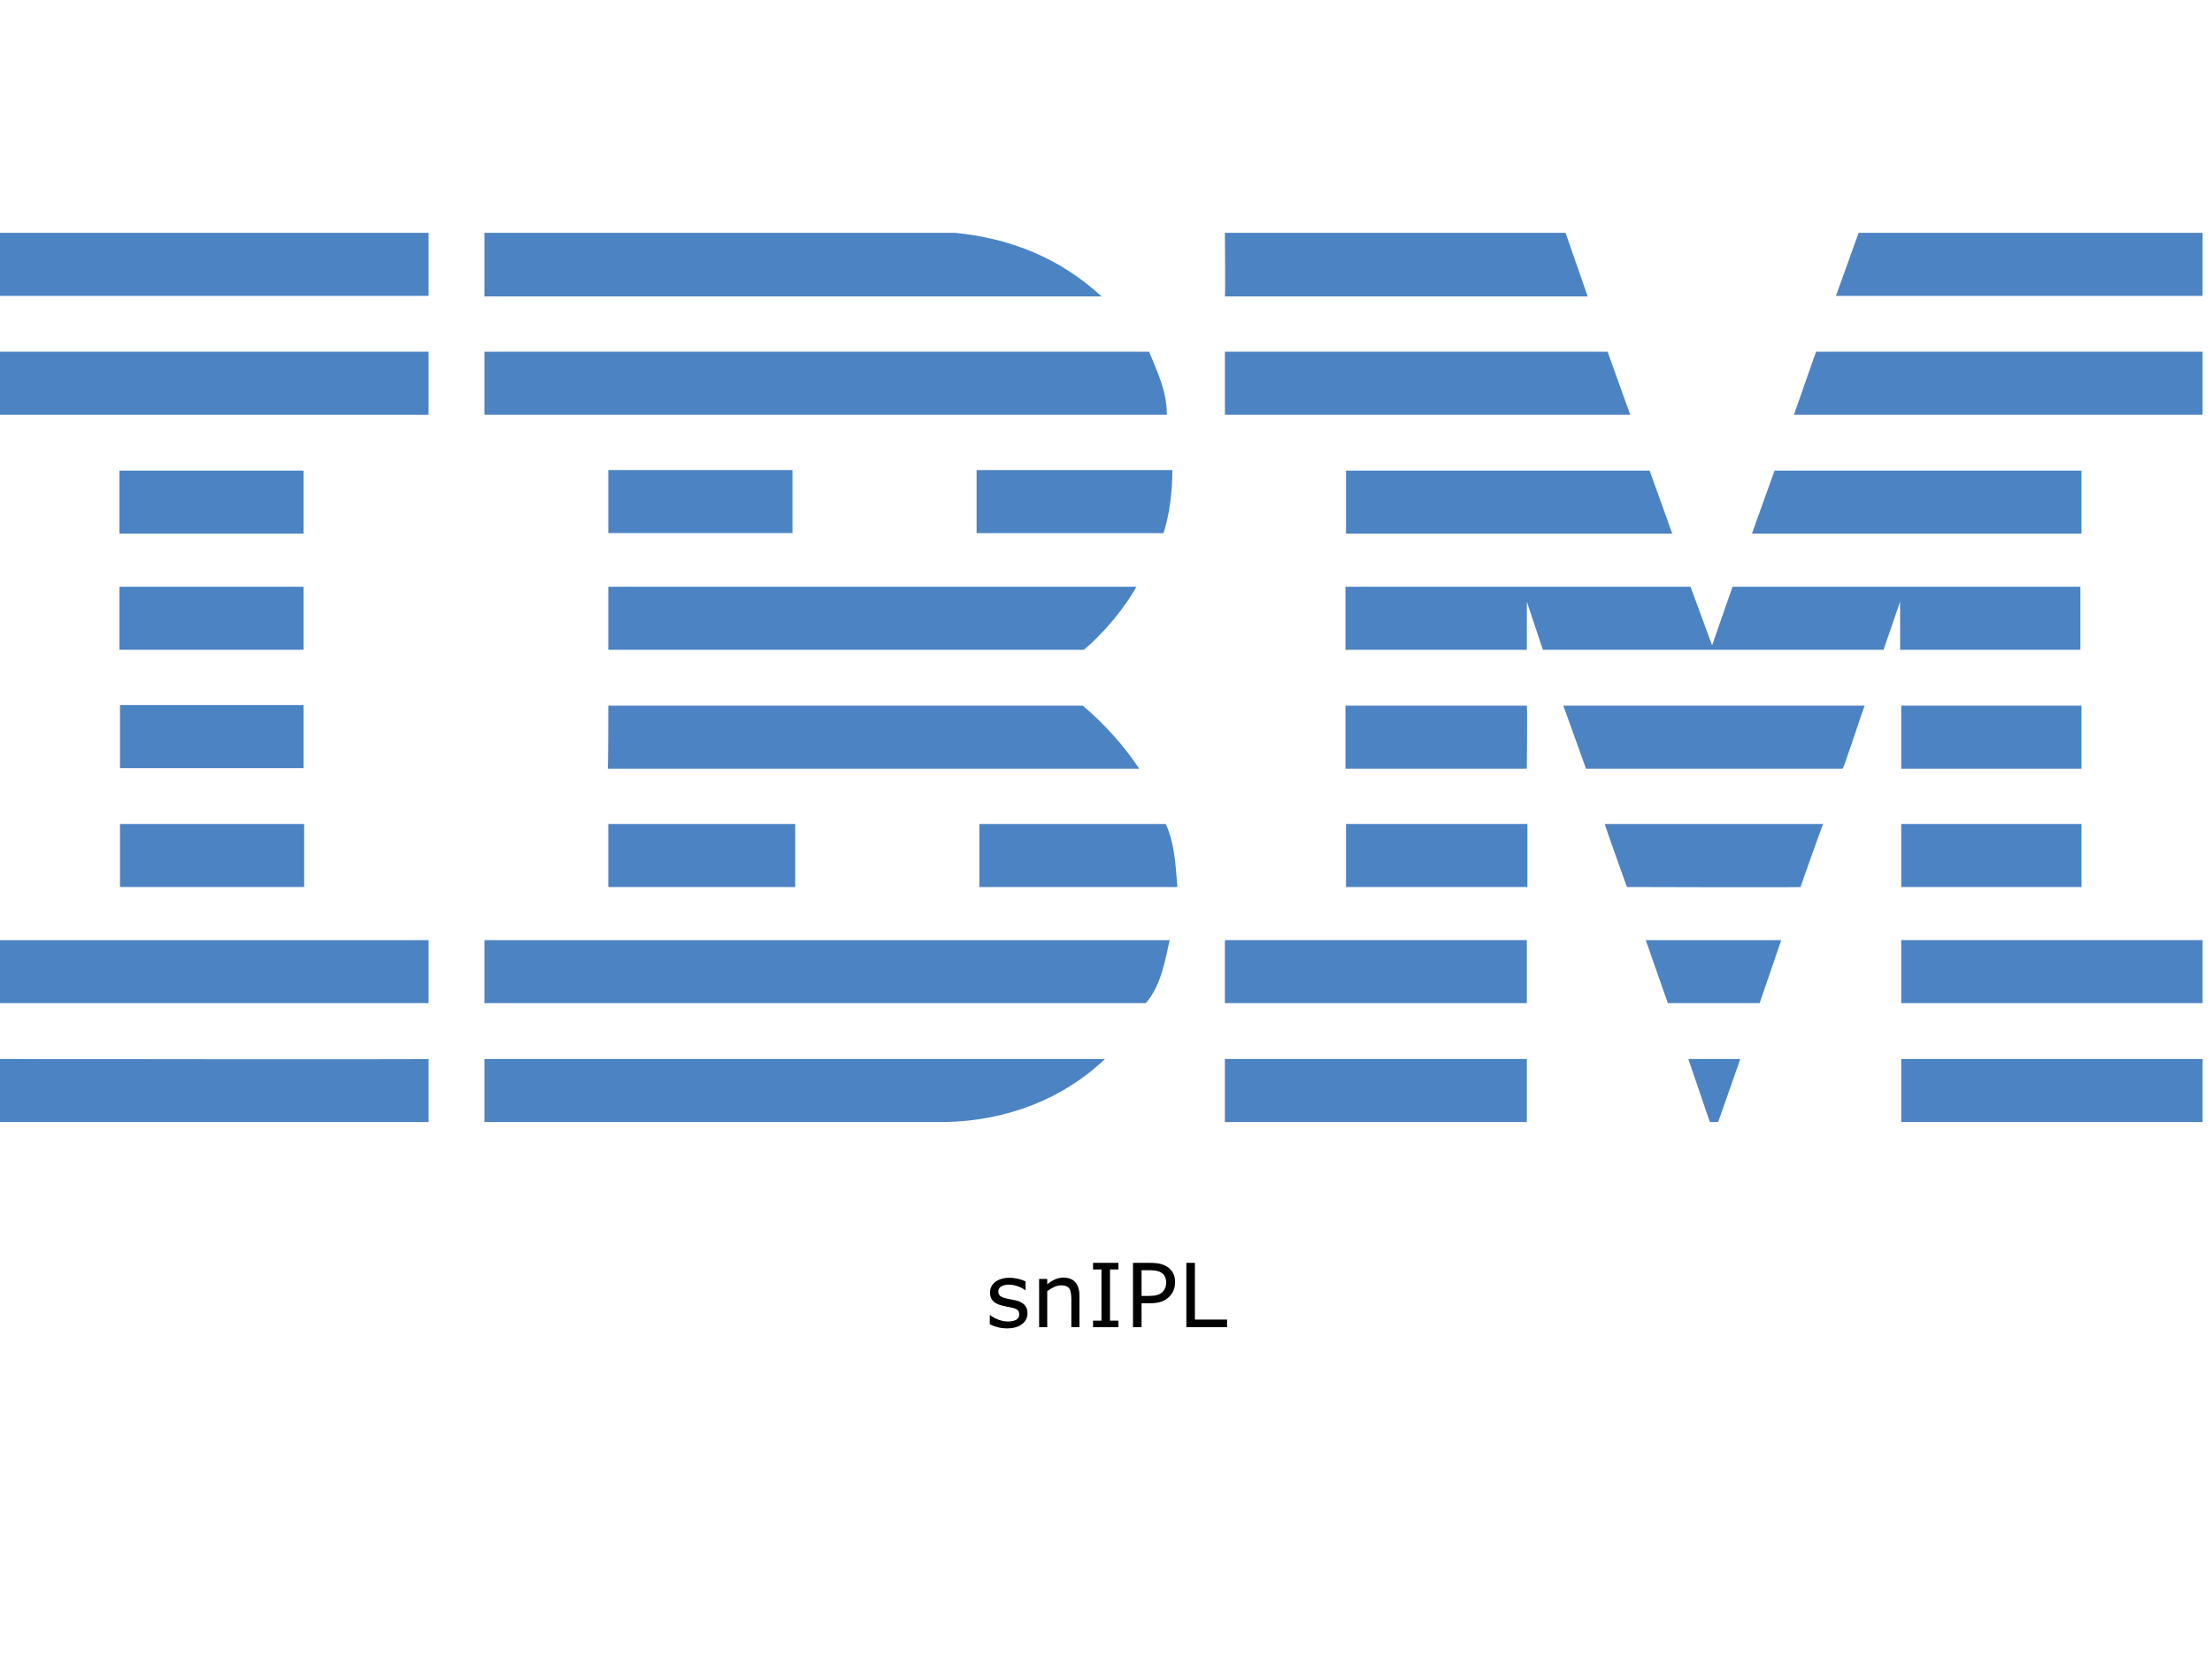
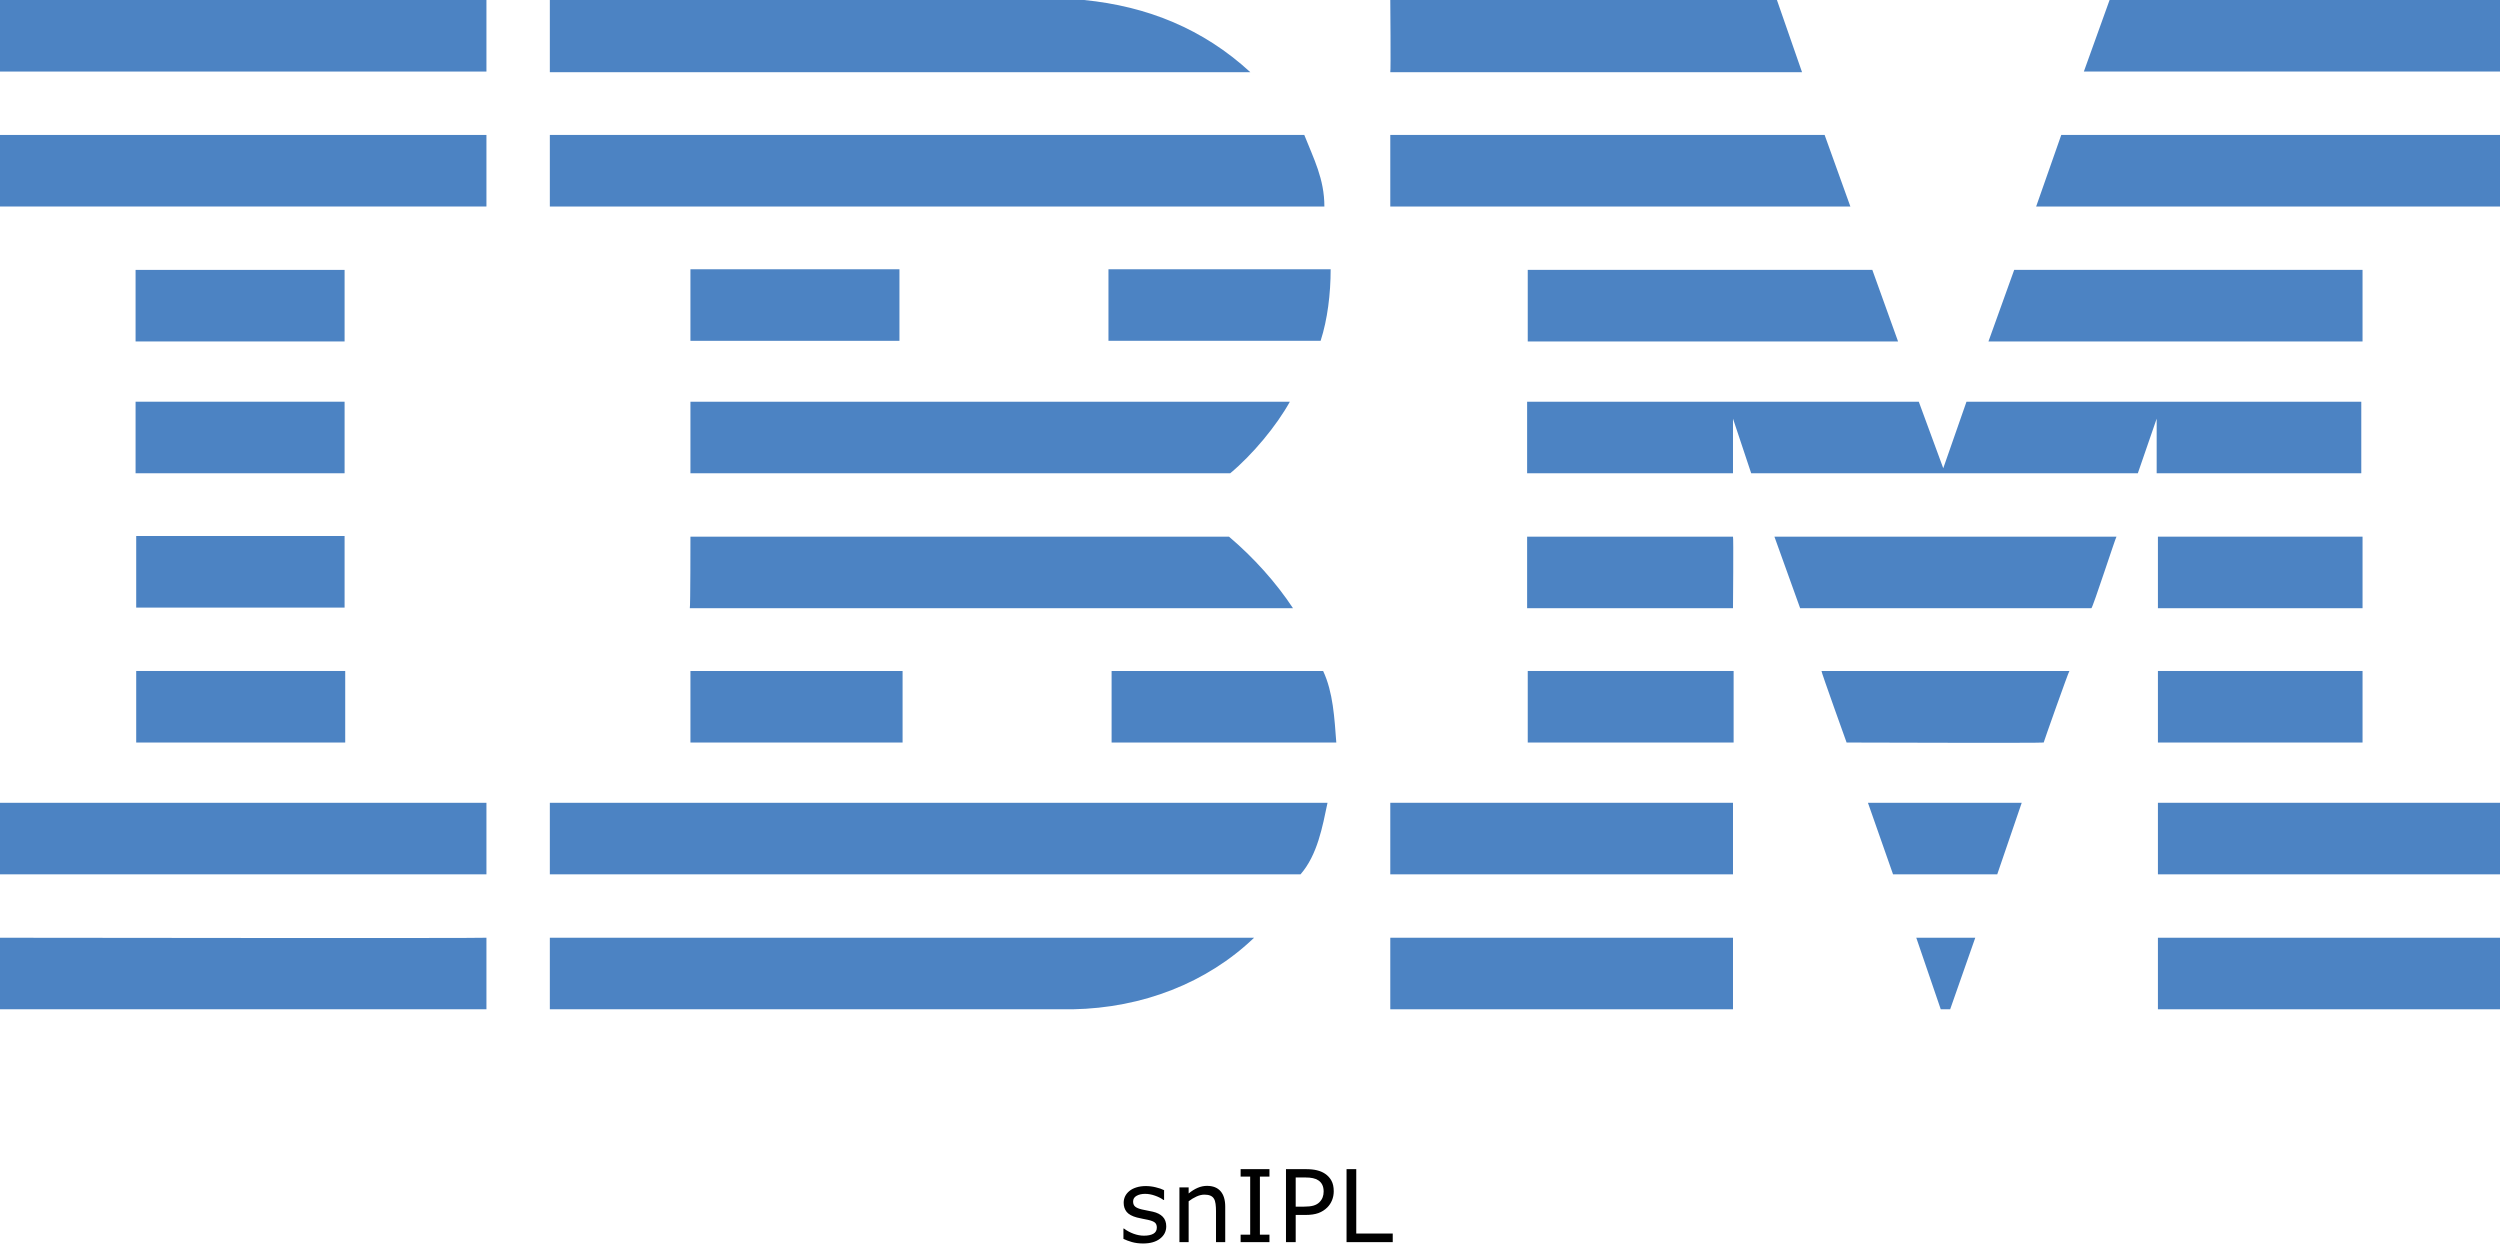
- <svg xmlns="http://www.w3.org/2000/svg" id="Layer_1" x="0px" y="0px" viewBox="0 0 400 300" style="enable-background:new 0 0 400 245;" xml:space="preserve" version="1.1">
+ <svg xmlns="http://www.w3.org/2000/svg" id="Layer_1" x="0px" y="0px" viewBox="0 0 398.3 198.111" xml:space="preserve" version="1.1" width="398.3" height="198.111">
  <defs id="defs31" />
  <style type="text/css" id="style1"> .st0{fill:#4C83C3;} </style>
-   <g id="g31">
-     <polygon class="st0" points="398.3,53.5 332,53.5 336.1,42.1 398.3,42.1 " id="polygon1" />
-     <path class="st0" d="M221.5,42.1l61.6,0l4,11.5c0,0-65.6,0-65.6,0C221.6,53.5,221.5,42.1,221.5,42.1z" id="path1" />
-     <path class="st0" d="M172.7,42.1c10.1,1,19,4.6,26.5,11.5c0,0-111.6,0-111.6,0c0,0,0-11.5,0-11.5L172.7,42.1z" id="path2" />
+   <g id="g31" transform="translate(9.6566519e-5,-42.1)">
+     <polygon class="st0" points="336.1,42.1 398.3,42.1 398.3,53.5 332,53.5 " id="polygon1" />
+     <path class="st0" d="m 221.5,42.1 h 61.6 l 4,11.5 c 0,0 -65.6,0 -65.6,0 0.1,-0.1 0,-11.5 0,-11.5 z" id="path1" />
+     <path class="st0" d="m 172.7,42.1 c 10.1,1 19,4.6 26.5,11.5 0,0 -111.6,0 -111.6,0 0,0 0,-11.5 0,-11.5 z" id="path2" />
    <g id="g3">
      <rect x="0" y="42.1" class="st0" width="77.5" height="11.4" id="rect2" />
-       <path class="st0" d="M38.8,47.8" id="path3" />
+       <path class="st0" d="M 38.8,47.8" id="path3" />
    </g>
-     <path class="st0" d="M398.3,75h-73.9c0,0,4-11.4,4-11.4h69.9V75z" id="path4" />
-     <polygon class="st0" points="294.8,75 221.5,75 221.5,63.6 290.7,63.6 " id="polygon4" />
-     <path class="st0" d="M207.8,63.6c1.5,3.8,3.2,7,3.2,11.4H87.6V63.6H207.8z" id="path5" />
+     <path class="st0" d="m 398.3,75 h -73.9 c 0,0 4,-11.4 4,-11.4 h 69.9 z" id="path4" />
+     <polygon class="st0" points="221.5,63.6 290.7,63.6 294.8,75 221.5,75 " id="polygon4" />
+     <path class="st0" d="m 207.8,63.6 c 1.5,3.8 3.2,7 3.2,11.4 H 87.6 V 63.6 Z" id="path5" />
    <g id="g6">
      <rect x="0" y="63.6" class="st0" width="77.5" height="11.4" id="rect5" />
-       <path class="st0" d="M38.8,69.3" id="path6" />
+       <path class="st0" d="M 38.8,69.3" id="path6" />
    </g>
-     <polygon class="st0" points="316.8,96.5 320.9,85.1 376.4,85.1 376.4,96.5 " id="polygon6" />
-     <polygon class="st0" points="298.3,85.1 302.4,96.5 243.4,96.5 243.4,85.1 " id="polygon7" />
-     <path class="st0" d="M212,85c0,3.9-0.5,8-1.6,11.4h-33.8V85H212z" id="path7" />
+     <polygon class="st0" points="376.4,85.1 376.4,96.5 316.8,96.5 320.9,85.1 " id="polygon6" />
+     <polygon class="st0" points="243.4,96.5 243.4,85.1 298.3,85.1 302.4,96.5 " id="polygon7" />
+     <path class="st0" d="m 212,85 c 0,3.9 -0.5,8 -1.6,11.4 H 176.6 V 85 Z" id="path7" />
    <g id="g8">
      <rect x="21.6" y="85.1" class="st0" width="33.3" height="11.4" id="rect7" />
-       <path class="st0" d="M38.3,90.8" id="path8" />
+       <path class="st0" d="M 38.3,90.8" id="path8" />
    </g>
    <g id="g9">
      <rect x="110" y="85" class="st0" width="33.3" height="11.4" id="rect8" />
-       <path class="st0" d="M126.6,90.8" id="path9" />
+       <path class="st0" d="M 126.6,90.8" id="path9" />
    </g>
-     <path class="st0" d="M276.1,108.8c0,0,0,8.7,0,8.7h-32.8v-11.4h62.4l3.9,10.6c0,0,3.7-10.6,3.7-10.6h62.9v11.4h-32.6 c0,0,0-8.7,0-8.7l-3,8.7l-61.6,0L276.1,108.8z" id="path10" />
-     <path class="st0" d="M110,106.1h95.5v0c-2.1,3.8-5.9,8.4-9.5,11.4c0,0-86,0-86,0C110,117.5,110,106.1,110,106.1z" id="path11" />
+     <path class="st0" d="m 276.1,108.8 c 0,0 0,8.7 0,8.7 h -32.8 v -11.4 h 62.4 l 3.9,10.6 c 0,0 3.7,-10.6 3.7,-10.6 h 62.9 v 11.4 h -32.6 c 0,0 0,-8.7 0,-8.7 l -3,8.7 H 279 Z" id="path10" />
+     <path class="st0" d="m 110,106.1 h 95.5 v 0 c -2.1,3.8 -5.9,8.4 -9.5,11.4 0,0 -86,0 -86,0 z" id="path11" />
    <g id="g12">
      <rect x="21.6" y="106.1" class="st0" width="33.3" height="11.4" id="rect11" />
-       <path class="st0" d="M38.3,111.8" id="path12" />
+       <path class="st0" d="M 38.3,111.8" id="path12" />
    </g>
    <g id="g13">
      <rect x="343.8" y="127.6" class="st0" width="32.6" height="11.4" id="rect12" />
-       <path class="st0" d="M360.1,133.3" id="path13" />
+       <path class="st0" d="M 360.1,133.3" id="path13" />
    </g>
-     <path class="st0" d="M276.1,127.6h-32.8v11.4c0,0,32.8,0,32.8,0C276.1,138.9,276.2,127.6,276.1,127.6z" id="path14" />
-     <path class="st0" d="M337.2,127.6c-0.1,0-3.8,11.4-4,11.4l-46.4,0c0,0-4.1-11.4-4.1-11.4H337.2z" id="path15" />
-     <path class="st0" d="M110,127.6h85.8c3.9,3.3,7.5,7.3,10.2,11.4c0.2,0-96.1,0-96.1,0C110,138.9,110,127.6,110,127.6z" id="path16" />
-     <path class="st0" d="M54.9,138.9v-11.4H21.7c0,0,0,11.4,0,11.4C21.7,138.9,54.9,138.9,54.9,138.9z" id="path17" />
+     <path class="st0" d="M 276.1,127.6 H 243.3 V 139 c 0,0 32.8,0 32.8,0 0,-0.1 0.1,-11.4 0,-11.4 z" id="path14" />
+     <path class="st0" d="m 337.2,127.6 c -0.1,0 -3.8,11.4 -4,11.4 h -46.4 c 0,0 -4.1,-11.4 -4.1,-11.4 z" id="path15" />
+     <path class="st0" d="m 110,127.6 h 85.8 c 3.9,3.3 7.5,7.3 10.2,11.4 0.2,0 -96.1,0 -96.1,0 0.1,-0.1 0.1,-11.4 0.1,-11.4 z" id="path16" />
+     <path class="st0" d="M 54.9,138.9 V 127.5 H 21.7 c 0,0 0,11.4 0,11.4 z" id="path17" />
    <g id="g18">
      <rect x="343.8" y="149" class="st0" width="32.6" height="11.4" id="rect17" />
-       <path class="st0" d="M360.1,154.7" id="path18" />
+       <path class="st0" d="M 360.1,154.7" id="path18" />
    </g>
    <g id="g19">
      <rect x="243.4" y="149" class="st0" width="32.8" height="11.4" id="rect18" />
-       <path class="st0" d="M259.8,154.7" id="path19" />
+       <path class="st0" d="M 259.8,154.7" id="path19" />
    </g>
-     <path class="st0" d="M325.6,160.4c0-0.1,4-11.4,4.1-11.4h-39.5c-0.1,0,4,11.4,4,11.4S325.6,160.5,325.6,160.4z" id="path20" />
-     <path class="st0" d="M110,160.4c0,0,0-11.4,0-11.4h33.8c0,0,0,11.4,0,11.4C143.7,160.4,110,160.4,110,160.4z" id="path21" />
-     <path class="st0" d="M210.8,149c1.6,3.4,1.8,7.5,2.1,11.4h-35.8V149H210.8z" id="path22" />
+     <path class="st0" d="m 325.6,160.4 c 0,-0.1 4,-11.4 4.1,-11.4 h -39.5 c -0.1,0 4,11.4 4,11.4 0,0 31.4,0.1 31.4,0 z" id="path20" />
+     <path class="st0" d="m 110,160.4 c 0,0 0,-11.4 0,-11.4 h 33.8 c 0,0 0,11.4 0,11.4 -0.1,0 -33.8,0 -33.8,0 z" id="path21" />
+     <path class="st0" d="m 210.8,149 c 1.6,3.4 1.8,7.5 2.1,11.4 H 177.1 V 149 Z" id="path22" />
    <g id="g23">
      <rect x="21.7" y="149" class="st0" width="33.3" height="11.4" id="rect22" />
-       <path class="st0" d="M38.3,154.7" id="path23" />
+       <path class="st0" d="M 38.3,154.7" id="path23" />
    </g>
    <g id="g24">
      <rect x="343.8" y="170" class="st0" width="54.5" height="11.4" id="rect23" />
-       <path class="st0" d="M371,175.7" id="path24" />
+       <path class="st0" d="M 371,175.7" id="path24" />
    </g>
    <g id="g25">
      <rect x="221.5" y="170" class="st0" width="54.6" height="11.4" id="rect24" />
-       <path class="st0" d="M248.8,175.7" id="path25" />
+       <path class="st0" d="M 248.8,175.7" id="path25" />
    </g>
-     <polygon class="st0" points="318.2,181.4 301.6,181.4 297.6,170 322.1,170 " id="polygon25" />
-     <path class="st0" d="M0,170v11.4h77.5c0,0,0-11.4,0-11.4C77.5,170-0.1,170,0,170z" id="path26" />
-     <path class="st0" d="M211.5,170c-0.8,3.8-1.6,8.3-4.3,11.4l-1,0H87.6V170H211.5z" id="path27" />
-     <polygon class="st0" points="310.7,202.9 309.2,202.9 305.3,191.5 314.7,191.5 " id="polygon27" />
+     <polygon class="st0" points="297.6,170 322.1,170 318.2,181.4 301.6,181.4 " id="polygon25" />
+     <path class="st0" d="m 0,170 v 11.4 h 77.5 c 0,0 0,-11.4 0,-11.4 0,0 -77.6,0 -77.5,0 z" id="path26" />
+     <path class="st0" d="m 211.5,170 c -0.8,3.8 -1.6,8.3 -4.3,11.4 h -1 H 87.6 V 170 Z" id="path27" />
+     <polygon class="st0" points="305.3,191.5 314.7,191.5 310.7,202.9 309.2,202.9 " id="polygon27" />
    <g id="g28">
      <rect x="343.8" y="191.5" class="st0" width="54.5" height="11.4" id="rect27" />
-       <path class="st0" d="M371,197.2" id="path28" />
+       <path class="st0" d="M 371,197.2" id="path28" />
    </g>
-     <path class="st0" d="M87.6,202.9v-11.4c0,0,111.9,0,112.2,0c-7.5,7.2-17.8,11.2-28.9,11.4L87.6,202.9" id="path29" />
+     <path class="st0" d="m 87.6,202.9 v -11.4 c 0,0 111.9,0 112.2,0 -7.5,7.2 -17.8,11.2 -28.9,11.4 H 87.6" id="path29" />
    <g id="g30">
      <rect x="221.5" y="191.5" class="st0" width="54.6" height="11.4" id="rect29" />
-       <path class="st0" d="M248.8,197.2" id="path30" />
+       <path class="st0" d="M 248.8,197.2" id="path30" />
    </g>
-     <path class="st0" d="M77.5,191.5c0,0,0,11.4,0,11.4c0,0-77.4,0-77.5,0c0,0,0-11.4,0-11.4S77.4,191.6,77.5,191.5z" id="path31" />
+     <path class="st0" d="m 77.5,191.5 c 0,0 0,11.4 0,11.4 0,0 -77.4,0 -77.5,0 0,0 0,-11.4 0,-11.4 0,0 77.4,0.1 77.5,0 z" id="path31" />
  </g>
-   <path d="m 185.805,237.484 q 0,1.195 -0.992,1.961 -0.984,0.766 -2.695,0.766 -0.969,0 -1.781,-0.227 -0.805,-0.234 -1.352,-0.508 v -1.648 h 0.078 q 0.695,0.523 1.547,0.836 0.852,0.305 1.633,0.305 0.969,0 1.516,-0.312 0.547,-0.312 0.547,-0.984 0,-0.516 -0.297,-0.781 -0.297,-0.266 -1.141,-0.453 -0.312,-0.07 -0.82,-0.164 -0.5,-0.094 -0.914,-0.203 -1.148,-0.305 -1.633,-0.891 -0.477,-0.594 -0.477,-1.453 0,-0.539 0.219,-1.016 0.227,-0.477 0.68,-0.852 0.438,-0.367 1.109,-0.578 0.68,-0.219 1.516,-0.219 0.781,0 1.578,0.195 0.805,0.188 1.336,0.461 v 1.57 h -0.078 q -0.562,-0.414 -1.367,-0.695 -0.805,-0.289 -1.578,-0.289 -0.805,0 -1.359,0.312 -0.555,0.305 -0.555,0.914 0,0.539 0.336,0.812 0.328,0.273 1.062,0.445 0.406,0.094 0.906,0.188 0.508,0.094 0.844,0.172 1.023,0.234 1.578,0.805 0.555,0.578 0.555,1.531 z M 195.203,240 h -1.469 v -4.969 q 0,-0.602 -0.07,-1.125 -0.07,-0.531 -0.258,-0.828 -0.195,-0.328 -0.562,-0.484 -0.367,-0.164 -0.953,-0.164 -0.602,0 -1.258,0.297 -0.656,0.297 -1.258,0.758 V 240 h -1.469 v -8.727 h 1.469 v 0.969 q 0.688,-0.57 1.422,-0.891 0.734,-0.32 1.508,-0.32 1.414,0 2.156,0.852 0.742,0.852 0.742,2.453 z m 7.047,0 h -4.594 v -1.188 h 1.523 v -9.258 h -1.523 v -1.188 H 202.25 v 1.188 h -1.523 v 9.258 H 202.25 Z m 10.242,-8.117 q 0,0.773 -0.273,1.438 -0.266,0.656 -0.75,1.141 -0.602,0.602 -1.422,0.906 -0.82,0.297 -2.07,0.297 h -1.547 V 240 h -1.547 v -11.633 h 3.156 q 1.047,0 1.773,0.18 0.727,0.172 1.289,0.547 0.664,0.445 1.023,1.109 0.367,0.664 0.367,1.68 z m -1.609,0.039 q 0,-0.602 -0.211,-1.047 -0.211,-0.445 -0.641,-0.727 -0.375,-0.242 -0.859,-0.344 -0.477,-0.109 -1.211,-0.109 h -1.531 v 4.648 h 1.305 q 0.938,0 1.523,-0.164 0.586,-0.172 0.953,-0.539 0.367,-0.375 0.516,-0.789 0.156,-0.414 0.156,-0.93 z M 221.891,240 h -7.359 v -11.633 h 1.547 V 238.625 h 5.812 z" id="text31" style="font-size:16px;text-anchor:middle" aria-label="snIPL" />
+   <path d="m 185.805,195.384 q 0,1.195 -0.992,1.961 -0.984,0.766 -2.695,0.766 -0.969,0 -1.781,-0.227 -0.805,-0.234 -1.352,-0.508 v -1.648 h 0.078 q 0.695,0.523 1.547,0.836 0.852,0.305 1.633,0.305 0.969,0 1.516,-0.312 0.547,-0.312 0.547,-0.984 0,-0.516 -0.297,-0.781 -0.297,-0.266 -1.141,-0.453 -0.312,-0.07 -0.82,-0.164 -0.5,-0.094 -0.914,-0.203 -1.148,-0.305 -1.633,-0.891 -0.477,-0.594 -0.477,-1.453 0,-0.539 0.219,-1.016 0.227,-0.477 0.68,-0.852 0.438,-0.367 1.109,-0.578 0.68,-0.219 1.516,-0.219 0.781,0 1.578,0.195 0.805,0.188 1.336,0.461 v 1.57 h -0.078 q -0.562,-0.414 -1.367,-0.695 -0.805,-0.289 -1.578,-0.289 -0.805,0 -1.359,0.312 -0.555,0.305 -0.555,0.914 0,0.539 0.336,0.812 0.328,0.273 1.062,0.445 0.406,0.094 0.906,0.188 0.508,0.094 0.844,0.172 1.023,0.234 1.578,0.805 0.555,0.578 0.555,1.531 z m 9.398,2.516 h -1.469 v -4.969 q 0,-0.602 -0.07,-1.125 -0.07,-0.531 -0.258,-0.828 -0.195,-0.328 -0.562,-0.484 -0.367,-0.164 -0.953,-0.164 -0.602,0 -1.258,0.297 -0.656,0.297 -1.258,0.758 v 6.516 h -1.469 v -8.727 h 1.469 v 0.969 q 0.688,-0.57 1.422,-0.891 0.734,-0.32 1.508,-0.32 1.414,0 2.156,0.852 0.742,0.852 0.742,2.453 z m 7.047,0 h -4.594 v -1.188 h 1.523 v -9.258 h -1.523 v -1.188 h 4.594 v 1.188 h -1.523 v 9.258 h 1.523 z m 10.242,-8.117 q 0,0.773 -0.273,1.438 -0.266,0.656 -0.75,1.141 -0.602,0.602 -1.422,0.906 -0.82,0.297 -2.07,0.297 h -1.547 v 4.336 h -1.547 v -11.633 h 3.156 q 1.047,0 1.773,0.18 0.727,0.172 1.289,0.547 0.664,0.445 1.023,1.109 0.367,0.664 0.367,1.68 z m -1.609,0.039 q 0,-0.602 -0.211,-1.047 -0.211,-0.445 -0.641,-0.727 -0.375,-0.242 -0.859,-0.344 -0.477,-0.109 -1.211,-0.109 h -1.531 v 4.648 h 1.305 q 0.938,0 1.523,-0.164 0.586,-0.172 0.953,-0.539 0.367,-0.375 0.516,-0.789 0.156,-0.414 0.156,-0.93 z m 11.008,8.078 h -7.359 v -11.633 h 1.547 v 10.258 h 5.812 z" id="text31" style="font-size:16px;text-anchor:middle" aria-label="snIPL" />
</svg>
